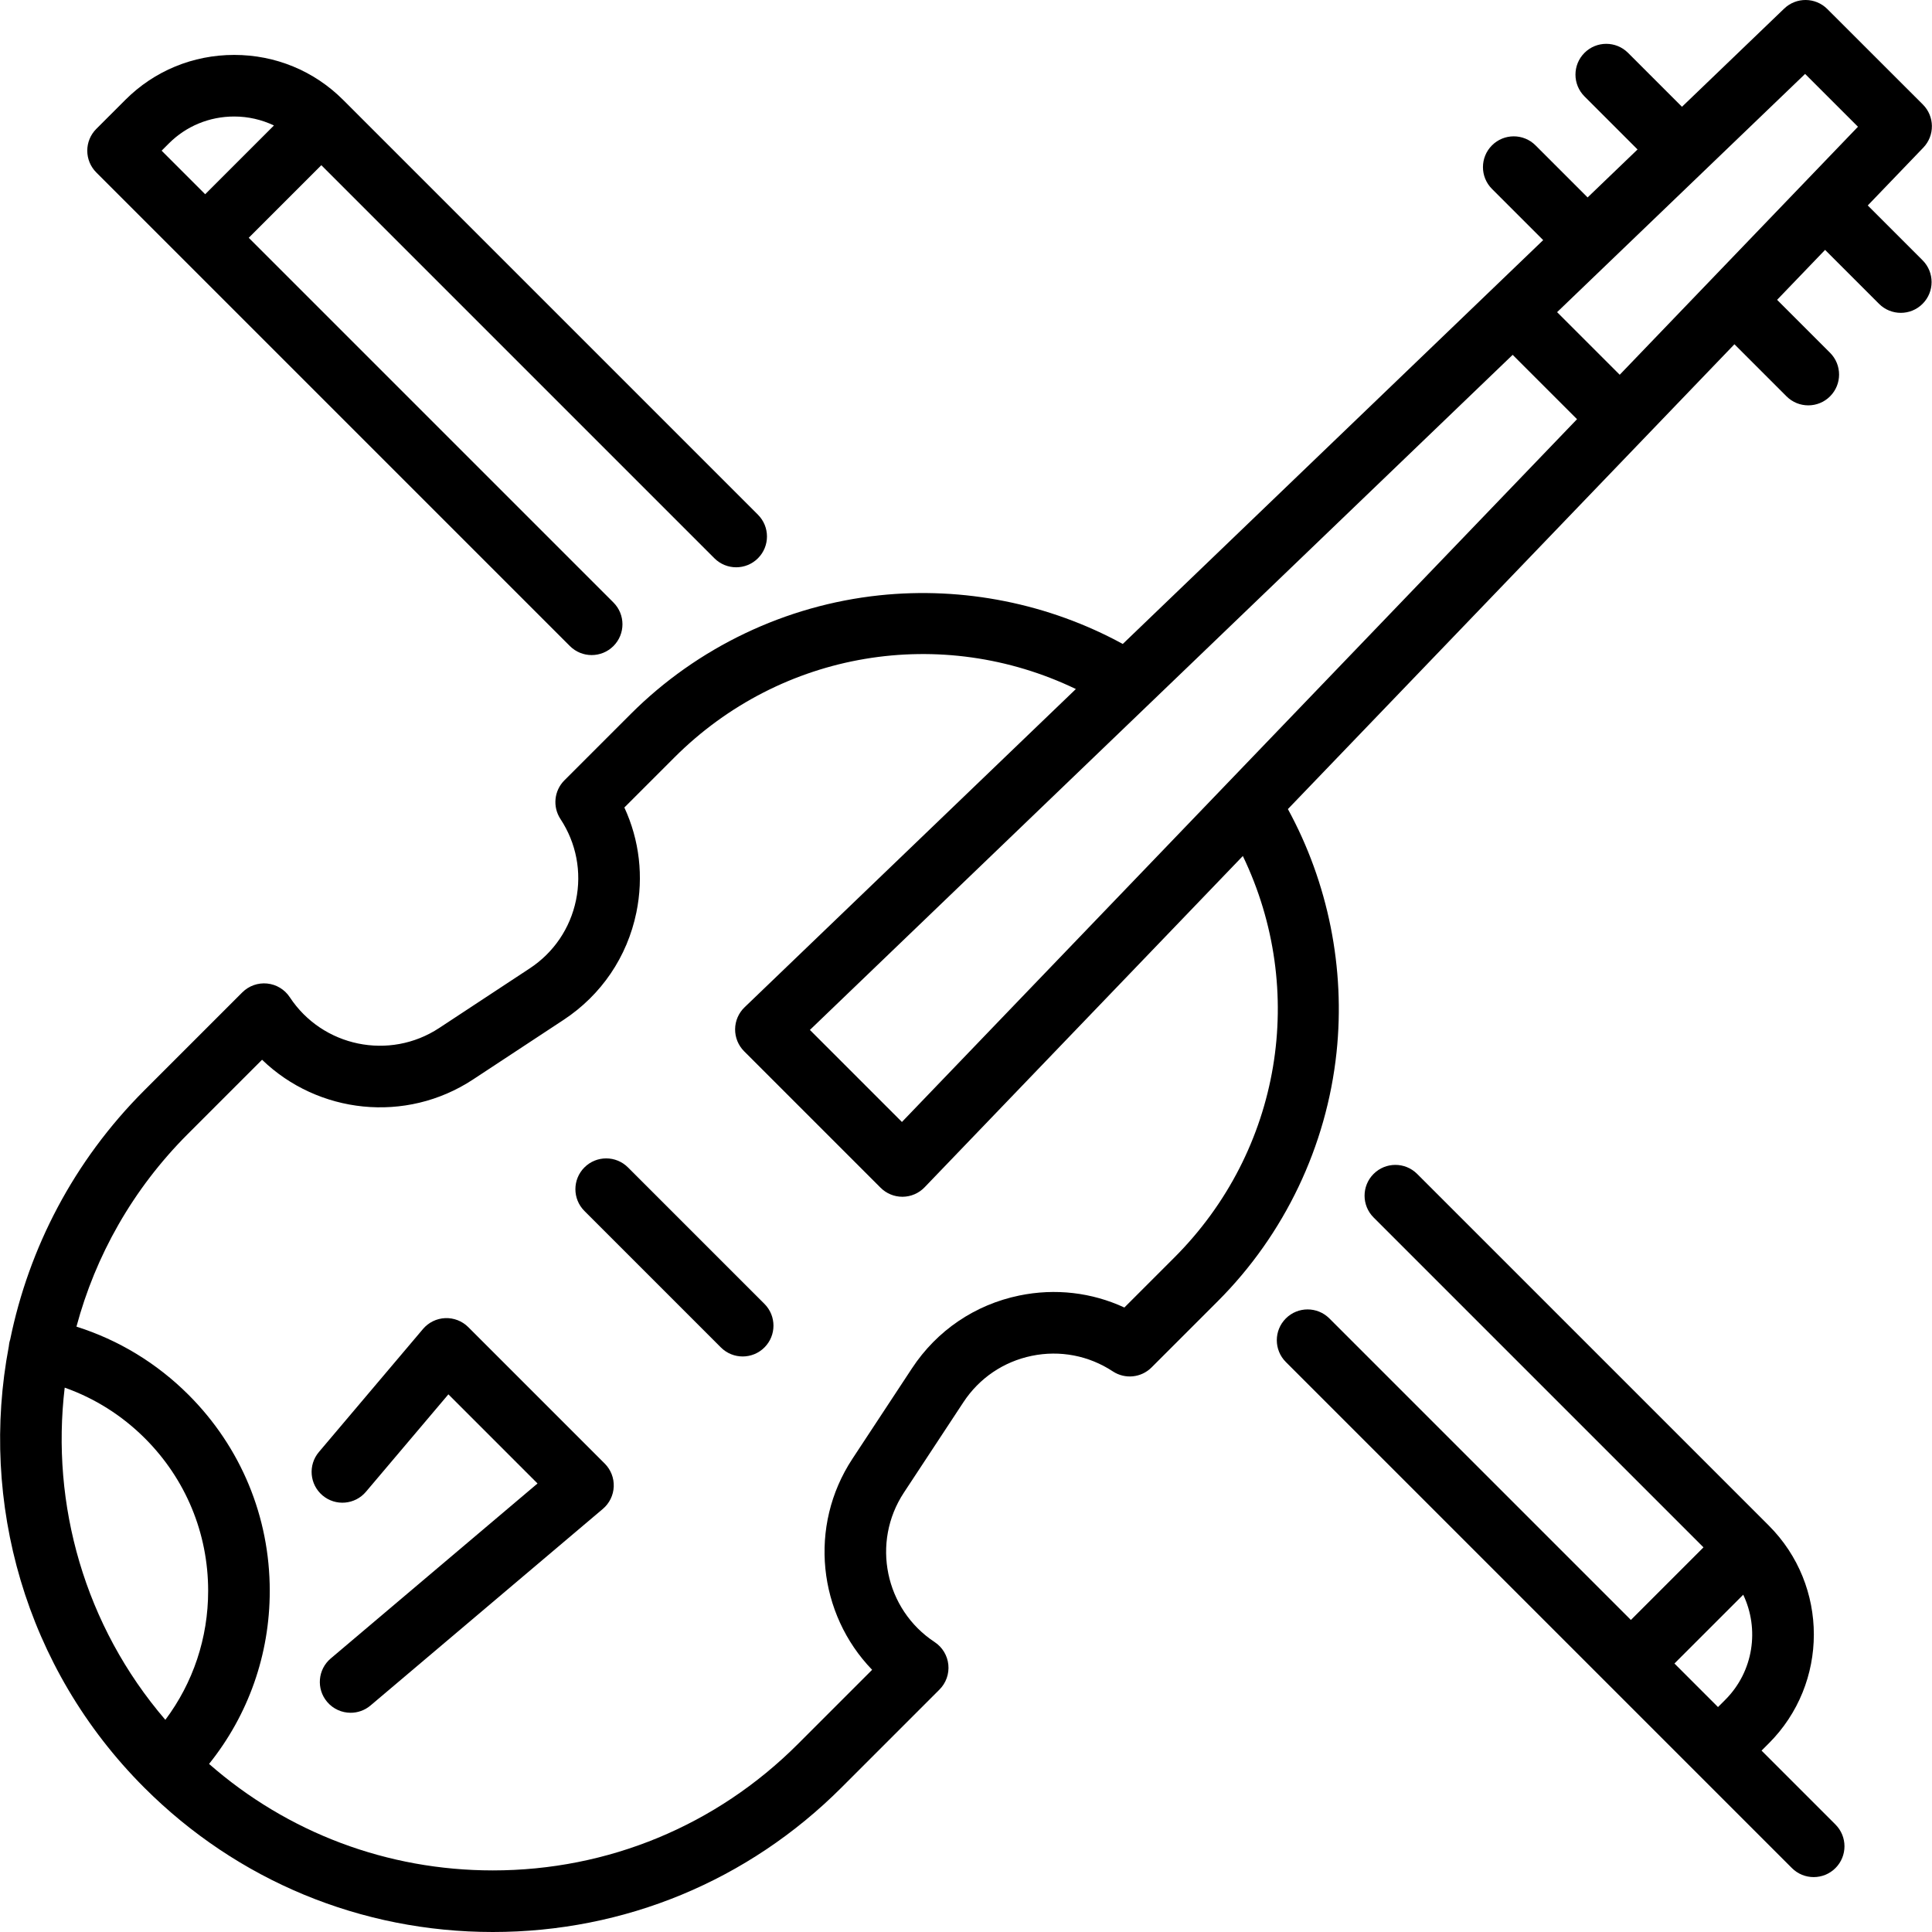
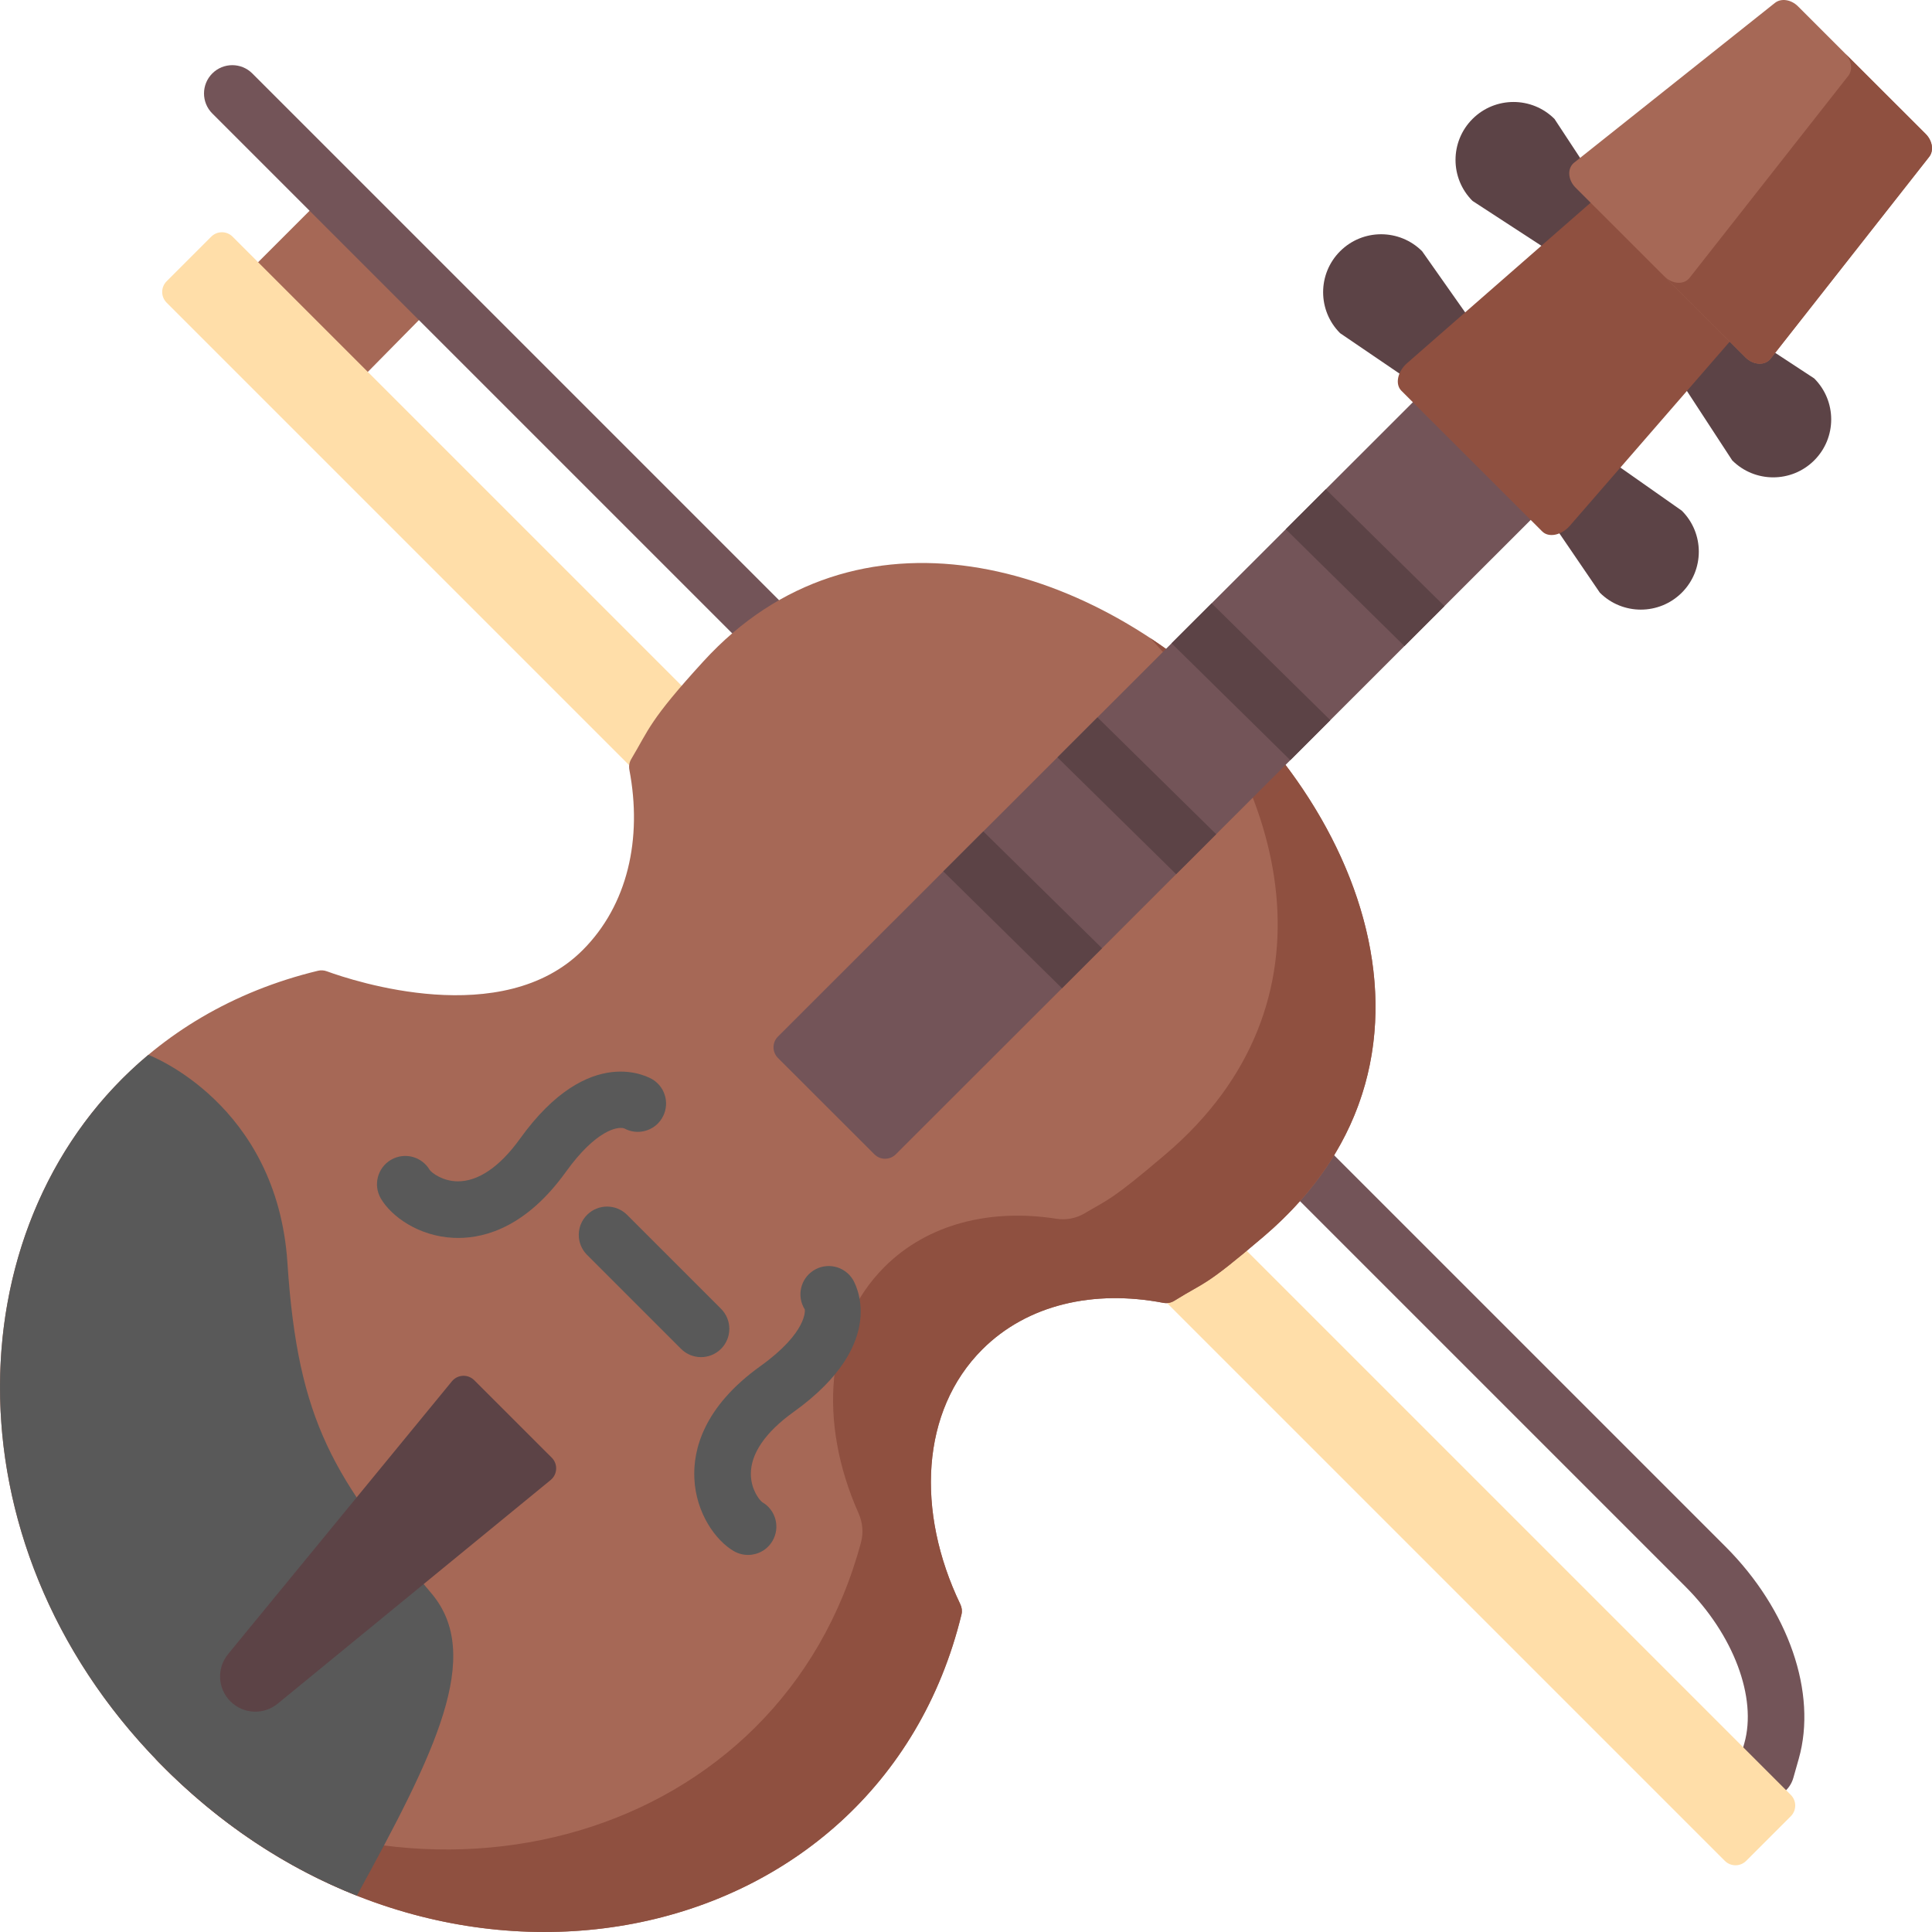
- <svg xmlns="http://www.w3.org/2000/svg" version="1.1" id="Layer_1" x="0px" y="0px" viewBox="0 0 470.481 470.481" style="enable-background:new 0 0 470.481 470.481;" xml:space="preserve">
+ <svg xmlns="http://www.w3.org/2000/svg" version="1.1" id="Capa_1" x="0px" y="0px" viewBox="0 0 512.002 512.002" style="enable-background:new 0 0 512.002 512.002;" xml:space="preserve">
+   <polygon style="fill:#A66856;" points="89.37,106.787 116.28,79.484 87.343,50.547 60.237,77.653 " />
+   <path style="fill:#735458;" d="M468.042,476.623c-0.678,0-1.367-0.093-2.051-0.287c-3.985-1.131-6.299-5.278-5.168-9.263  l1.438-5.066c3.43-12.084-2.836-28.773-15.592-41.529L56.261,30.072c-2.929-2.929-2.929-7.678,0-10.606  c2.929-2.929,7.678-2.929,10.606,0l390.409,390.407c16.738,16.739,24.359,38.811,19.414,56.23l-1.438,5.065  C474.316,474.468,471.311,476.623,468.042,476.623z" />
+   <path style="fill:#FFDEA9;" d="M61.638,62.721l412.945,412.944c1.562,1.562,1.562,4.095,0,5.657l-11.826,11.826  c-1.562,1.562-4.095,1.562-5.657,0L44.155,80.204c-1.562-1.562-1.562-4.095,0-5.657l11.826-11.826  C57.543,61.159,60.076,61.159,61.638,62.721z" />
  <g>
-     <g>
-       <g>
-         <path d="M152.924,284.289c-2.929-2.929-7.678-2.929-10.606,0c-2.929,2.929-2.929,7.677,0,10.606l33.234,33.234     c1.464,1.465,3.384,2.197,5.303,2.197s3.839-0.732,5.303-2.197c2.929-2.929,2.929-7.677,0-10.606L152.924,284.289z" />
-         <path d="M114.033,323.18c-1.483-1.483-3.519-2.271-5.615-2.19c-2.096,0.087-4.059,1.048-5.414,2.649l-25.345,29.954     c-2.675,3.162-2.281,7.894,0.881,10.57c3.163,2.676,7.894,2.281,10.57-0.881l20.081-23.731l21.707,21.707l-50.357,42.61     c-3.162,2.676-3.556,7.408-0.881,10.57c1.484,1.753,3.599,2.656,5.729,2.656c1.711,0,3.432-0.583,4.841-1.775l56.579-47.875     c1.601-1.355,2.562-3.318,2.649-5.414c0.087-2.096-0.707-4.132-2.19-5.615L114.033,323.18z" />
-         <path d="M454.837,50.033l13.527-14.081c2.83-2.946,2.782-7.614-0.107-10.501L444.985,2.195     c-2.888-2.886-7.554-2.932-10.498-0.104l-24.893,23.913L396.46,12.87c-2.929-2.929-7.678-2.929-10.606,0     c-2.929,2.929-2.929,7.678,0,10.606l12.922,12.921L386.614,48.08l-12.682-12.682c-2.928-2.929-7.677-2.929-10.606,0     c-2.929,2.929-2.929,7.677,0,10.606l12.469,12.469l-102.377,98.345c-17.957-9.805-38.773-14.011-59.264-11.844     c-22.83,2.414-44.34,12.68-60.566,28.906l-16.142,16.142c-2.517,2.516-2.918,6.455-0.961,9.427     c3.858,5.86,5.203,12.871,3.787,19.743c-1.416,6.871-5.422,12.78-11.282,16.638l-22.039,14.51     c-12.097,7.964-28.417,4.602-36.381-7.495c-1.24-1.883-3.261-3.108-5.503-3.337c-2.244-0.229-4.469,0.564-6.064,2.158     l-23.876,23.876C17.906,282.763,7.03,303.958,2.48,326.202c-0.091,0.284-0.171,0.573-0.229,0.873     c-0.053,0.275-0.088,0.55-0.11,0.823c-7.156,37.739,3.836,78.272,32.986,107.421c22.675,22.675,52.822,35.162,84.889,35.162     c32.067,0,62.214-12.487,84.889-35.162l23.875-23.875c1.594-1.594,2.387-3.821,2.158-6.064s-1.454-4.264-3.337-5.504     c-12.096-7.964-15.458-24.284-7.494-36.381l14.509-22.039c3.858-5.86,9.767-9.866,16.638-11.282     c6.874-1.416,13.883-0.07,19.743,3.787c2.973,1.958,6.912,1.556,9.427-0.961l16.143-16.142     c16.226-16.226,26.492-37.736,28.906-60.566c2.167-20.493-2.039-41.307-11.844-59.264L422.368,83.834l12.682,12.682     c1.464,1.465,3.384,2.197,5.303,2.197s3.839-0.732,5.303-2.197c2.929-2.929,2.929-7.677,0-10.606l-12.895-12.895l11.683-12.162     l13.135,13.135c1.464,1.464,3.384,2.197,5.303,2.197s3.839-0.732,5.303-2.197c2.929-2.929,2.929-7.678,0-10.606L454.837,50.033z      M40.264,418.813c-19.717-22.963-27.886-52.492-24.507-80.896c7.317,2.591,13.978,6.788,19.555,12.365     c9.916,9.916,15.377,23.1,15.377,37.123C50.689,398.881,47.027,409.792,40.264,418.813z M285.96,306.253l-12.153,12.153     c-7.952-3.68-16.838-4.723-25.579-2.922c-10.796,2.224-20.079,8.519-26.14,17.725l-14.509,22.039     c-10.813,16.424-8.336,37.804,4.802,51.384l-18.082,18.082c-19.841,19.842-46.222,30.769-74.282,30.769     c-25.687,0-49.963-9.163-69.107-25.933c9.571-11.926,14.781-26.632,14.781-42.144c0-18.03-7.021-34.98-19.771-47.729     c-7.713-7.713-17.042-13.369-27.303-16.615c4.611-17.197,13.649-33.443,27.118-46.911l18.083-18.082     c13.58,13.138,34.96,15.615,51.383,4.802l22.039-14.509c9.207-6.061,15.501-15.345,17.726-26.14     c1.8-8.741,0.757-17.627-2.922-25.58l12.152-12.153c26.128-26.127,65.138-32.404,97.801-16.696l-80.679,77.501     c-1.453,1.396-2.284,3.318-2.304,5.333c-0.021,2.015,0.771,3.954,2.196,5.378l33.234,33.234c1.407,1.407,3.315,2.197,5.303,2.197     c0.025,0,0.05,0,0.075,0c2.015-0.02,3.938-0.851,5.333-2.304l77.502-80.679C318.364,241.116,312.088,280.126,285.96,306.253z      M219.638,273.222l-22.412-22.412l171.139-164.4l15.675,15.67L219.638,273.222z M394.434,91.26l-15.249-15.244L439.58,18     l12.872,12.864L394.434,91.26z" />
-         <path d="M138.778,157.326c1.464,1.465,3.384,2.197,5.303,2.197c1.919,0,3.839-0.732,5.303-2.197     c2.929-2.929,2.929-7.677,0-10.606L60.572,57.907L78.25,40.229l95.72,95.72c2.929,2.929,7.678,2.929,10.606,0     c2.929-2.929,2.929-7.677,0-10.606L83.553,24.32c-7.06-7.059-16.477-10.947-26.517-10.947c-10.04,0-19.457,3.887-26.516,10.947     l-7.071,7.071c-1.407,1.406-2.197,3.314-2.197,5.303c0,1.989,0.79,3.897,2.197,5.303L138.778,157.326z M41.127,34.926     c4.226-4.226,9.876-6.554,15.91-6.554c3.414,0,6.695,0.77,9.675,2.183L49.965,47.301L39.359,36.694L41.127,34.926z" />
-         <path d="M428.974,426.31l1.768-1.768c14.621-14.621,14.621-38.412,0-53.033l-85.639-85.638c-2.929-2.929-7.678-2.929-10.606,0     c-2.929,2.929-2.929,7.677,0,10.606l80.335,80.335l-17.678,17.678l-73.423-73.423c-2.929-2.929-7.678-2.929-10.606,0     c-2.929,2.929-2.929,7.677,0,10.606l99.939,99.939c0.001,0.001,23.301,23.301,23.301,23.301c1.464,1.465,3.384,2.197,5.303,2.197     s3.839-0.732,5.303-2.197c2.929-2.929,2.929-7.677,0-10.606L428.974,426.31z M420.136,413.935l-1.768,1.768l-10.607-10.607     l16.75-16.749C428.489,396.707,427.047,407.024,420.136,413.935z" />
-       </g>
-     </g>
+     <path style="fill:#5C4346;" d="M459.058,122.008l-27.163-41.631l-41.664-27.134c-6.003-5.998-6.003-15.723,0-21.721l0,0   c6.001-5.995,15.728-5.995,21.729,0l27.282,41.512l41.545,27.253c6.003,5.998,6.003,15.723,0,21.721l0,0   C474.786,128.004,465.059,128.004,459.058,122.008z" />
+     <path style="fill:#5C4346;" d="M423.972,157.062l-27.885-40.9l-40.942-27.864c-6.003-5.998-6.003-15.723,0-21.721l0,0   c6.001-5.995,15.728-5.995,21.729,0l28.421,40.383l40.406,28.381c6.003,5.998,6.003,15.723,0,21.721l0,0   C439.7,163.057,429.972,163.057,423.972,157.062z" />
+   </g>
+   <path style="fill:#A66856;" d="M42.15,467.095C-29.318,393.977-6.358,279.13,84.276,257.261c0.772-0.186,1.585-0.133,2.331,0.14  c7.139,2.607,46.546,15.65,67.796-5.6c11.947-11.947,15.864-29.512,12.389-47.783c-0.186-0.977-0.019-1.994,0.492-2.847  c4.741-7.925,4.72-10.134,19.107-25.881c80.831-88.516,245.28,69.903,148.528,152.383c-16.055,13.682-15.19,11.735-23.732,17.059  c-0.869,0.542-1.915,0.725-2.921,0.532c-18.328-3.511-35.969,0.384-47.949,12.353c-16.269,16.254-17.646,42.901-5.814,67.544  c0.403,0.839,0.522,1.794,0.302,2.697C232.697,518.749,115.766,542.392,42.15,467.095z" />
+   <path style="fill:#8F5040;" d="M304.83,169.1c36.583,38.893,51.066,96.724,4.162,136.71c-14.576,12.421-15.206,11.961-21.59,15.755  c-2.264,1.345-4.925,1.814-7.526,1.408c-17.437-2.717-34.044,1.349-45.486,12.781c-15.771,15.757-17.548,41.28-6.864,65.276  c1.079,2.425,1.337,5.145,0.65,7.709c-21.209,79.069-115.294,105.423-187.085,57.241c0.355,0.371,0.698,0.747,1.058,1.115  c73.617,75.298,190.549,51.654,212.653-39.239c0.219-0.902,0.101-1.856-0.301-2.693c-11.833-24.643-10.456-51.291,5.813-67.546  c11.981-11.97,29.625-15.865,47.955-12.352c1.002,0.192,2.044,0.01,2.91-0.53c8.548-5.328,7.679-3.378,23.737-17.063  C391.783,279.195,358.416,204.488,304.83,169.1z" />
+   <g>
+     <path style="fill:#595959;" d="M94.567,502.37c-18.563-7.349-36.506-18.998-52.417-35.276   c-57.558-58.885-53.871-144.855-2.896-187.5c0.1,0.045,0.172,0.045,0.199,0.017c0,0,33.952,12.753,36.724,55.097   s12.457,57.208,38.145,87.537C128.224,438.656,115.355,464.441,94.567,502.37z" />
+     <path style="fill:#595959;" d="M121.414,328.07c-0.423,0-0.836-0.01-1.239-0.029c-9.283-0.433-16.481-5.7-19.241-10.41   c-2.094-3.574-0.894-8.168,2.68-10.263c3.573-2.093,8.168-0.895,10.263,2.68c0.5,0.725,3.352,2.975,7.396,3.021   c5.454,0.037,11.176-3.84,16.525-11.283c18.524-25.771,34.547-16.099,35.22-15.675c3.504,2.209,4.553,6.841,2.344,10.344   c-2.125,3.371-6.491,4.471-9.941,2.582c-1.658-0.584-7.447,0.38-15.443,11.504C139.694,324.848,128.978,328.07,121.414,328.07z    M165.487,299.062L165.487,299.062L165.487,299.062z M165.034,298.81c0.001,0,0.002,0.001,0.003,0.002   C165.036,298.811,165.035,298.811,165.034,298.81z M165.018,298.8c0.004,0.003,0.009,0.006,0.013,0.008   C165.026,298.806,165.022,298.803,165.018,298.8z" />
+     <path style="fill:#595959;" d="M198.229,412.075c-1.293,0-2.603-0.333-3.797-1.031c-4.715-2.757-9.988-9.953-10.421-19.233   c-0.354-7.598,2.397-18.934,17.519-29.783c12.6-9.041,11.78-14.962,11.752-15.008c-2.212-3.502-1.167-8.134,2.335-10.346   c3.503-2.212,8.134-1.166,10.346,2.335c0.425,0.673,10.114,16.693-15.689,35.206c-7.449,5.344-11.353,11.051-11.291,16.502   c0.046,4.035,2.295,6.88,3.066,7.406c3.576,2.091,4.757,6.671,2.666,10.247C203.322,410.751,200.809,412.075,198.229,412.075z" />
+     <path style="fill:#595959;" d="M185.781,359.656c-1.919,0-3.839-0.732-5.303-2.197l-24.9-24.9c-2.929-2.929-2.929-7.678,0-10.606   c2.929-2.929,7.678-2.929,10.606,0l24.9,24.9c2.929,2.929,2.929,7.678,0,10.606C189.62,358.923,187.7,359.656,185.781,359.656z" />
+   </g>
+   <path style="fill:#5C4346;" d="M61.059,450.879L61.059,450.879c-3.394-3.392-3.662-8.806-0.618-12.516l59.317-72.299  c1.499-1.827,4.248-1.963,5.92-0.292l20.54,20.527c1.673,1.672,1.538,4.424-0.292,5.923l-72.342,59.276  C69.87,454.54,64.455,454.273,61.059,450.879z" />
+   <path style="fill:#735458;" d="M450.891,92.591l-68.09,68.03l-10.61,10.6l-19.64,19.63l-10.61,10.6l-19.64,19.62l-10.61,10.6  l-19.64,19.63l-10.61,10.6l-44.05,44.01c-1.57,1.56-4.1,1.56-5.66,0l-25.57-25.54c-1.56-1.57-1.56-4.1,0-5.66l43.82-43.78  l10.61-10.6l19.64-19.62l10.61-10.6l19.64-19.63l10.61-10.6l19.65-19.63l10.61-10.6l68.32-68.26c1.56-1.56,4.09-1.56,5.65,0  l25.57,25.55C452.451,88.501,452.451,91.031,450.891,92.591z" />
+   <path style="fill:#8F5040;" d="M408.711,140.843l-37.33-37.293c-1.716-1.714-1.026-5.092,1.491-7.292l71.832-62.794  c2.21-1.932,5.053-2.258,6.56-0.752l28.063,28.035c1.5,1.499,1.184,4.324-0.731,6.53l-62.565,72.052  C413.832,141.861,410.434,142.564,408.711,140.843z" />
+   <path style="fill:#A66856;" d="M511.249,41.57l-42.042,53.507c-1.483,1.875-4.564,1.71-6.634-0.361l-21.469-21.448l-23.56-23.54  c-2.071-2.071-2.246-5.141-0.381-6.624l53.219-42.34c1.638-1.298,4.286-0.907,6.099,0.907l12.506,12.506l21.335,21.314  C512.135,37.305,512.536,39.932,511.249,41.57z" />
+   <path style="fill:#8F5040;" d="M511.249,41.57l-42.042,53.507c-1.483,1.875-4.564,1.71-6.634-0.361l-21.469-21.448h0.021  c2.081,2.081,5.161,2.246,6.634,0.361l42.042-53.507c1.267-1.597,0.896-4.141-0.814-5.944l21.335,21.314  C512.135,37.305,512.536,39.932,511.249,41.57z" />
+   <g>
+     <polygon style="fill:#5C4346;" points="382.801,160.621 372.191,171.221 340.741,140.251 351.351,129.651  " />
+     <polygon style="fill:#5C4346;" points="352.551,190.851 341.941,201.451 310.481,170.481 321.091,159.881  " />
+     <polygon style="fill:#5C4346;" points="322.301,221.071 311.691,231.671 280.231,200.711 290.841,190.111  " />
+     <polygon style="fill:#5C4346;" points="292.051,251.301 281.441,261.901 249.981,230.931 260.591,220.331  " />
  </g>
  <g>
</g>
  <g>
</g>
  <g>
</g>
  <g>
</g>
  <g>
</g>
  <g>
</g>
  <g>
</g>
  <g>
</g>
  <g>
</g>
  <g>
</g>
  <g>
</g>
  <g>
</g>
  <g>
</g>
  <g>
</g>
  <g>
</g>
</svg>
